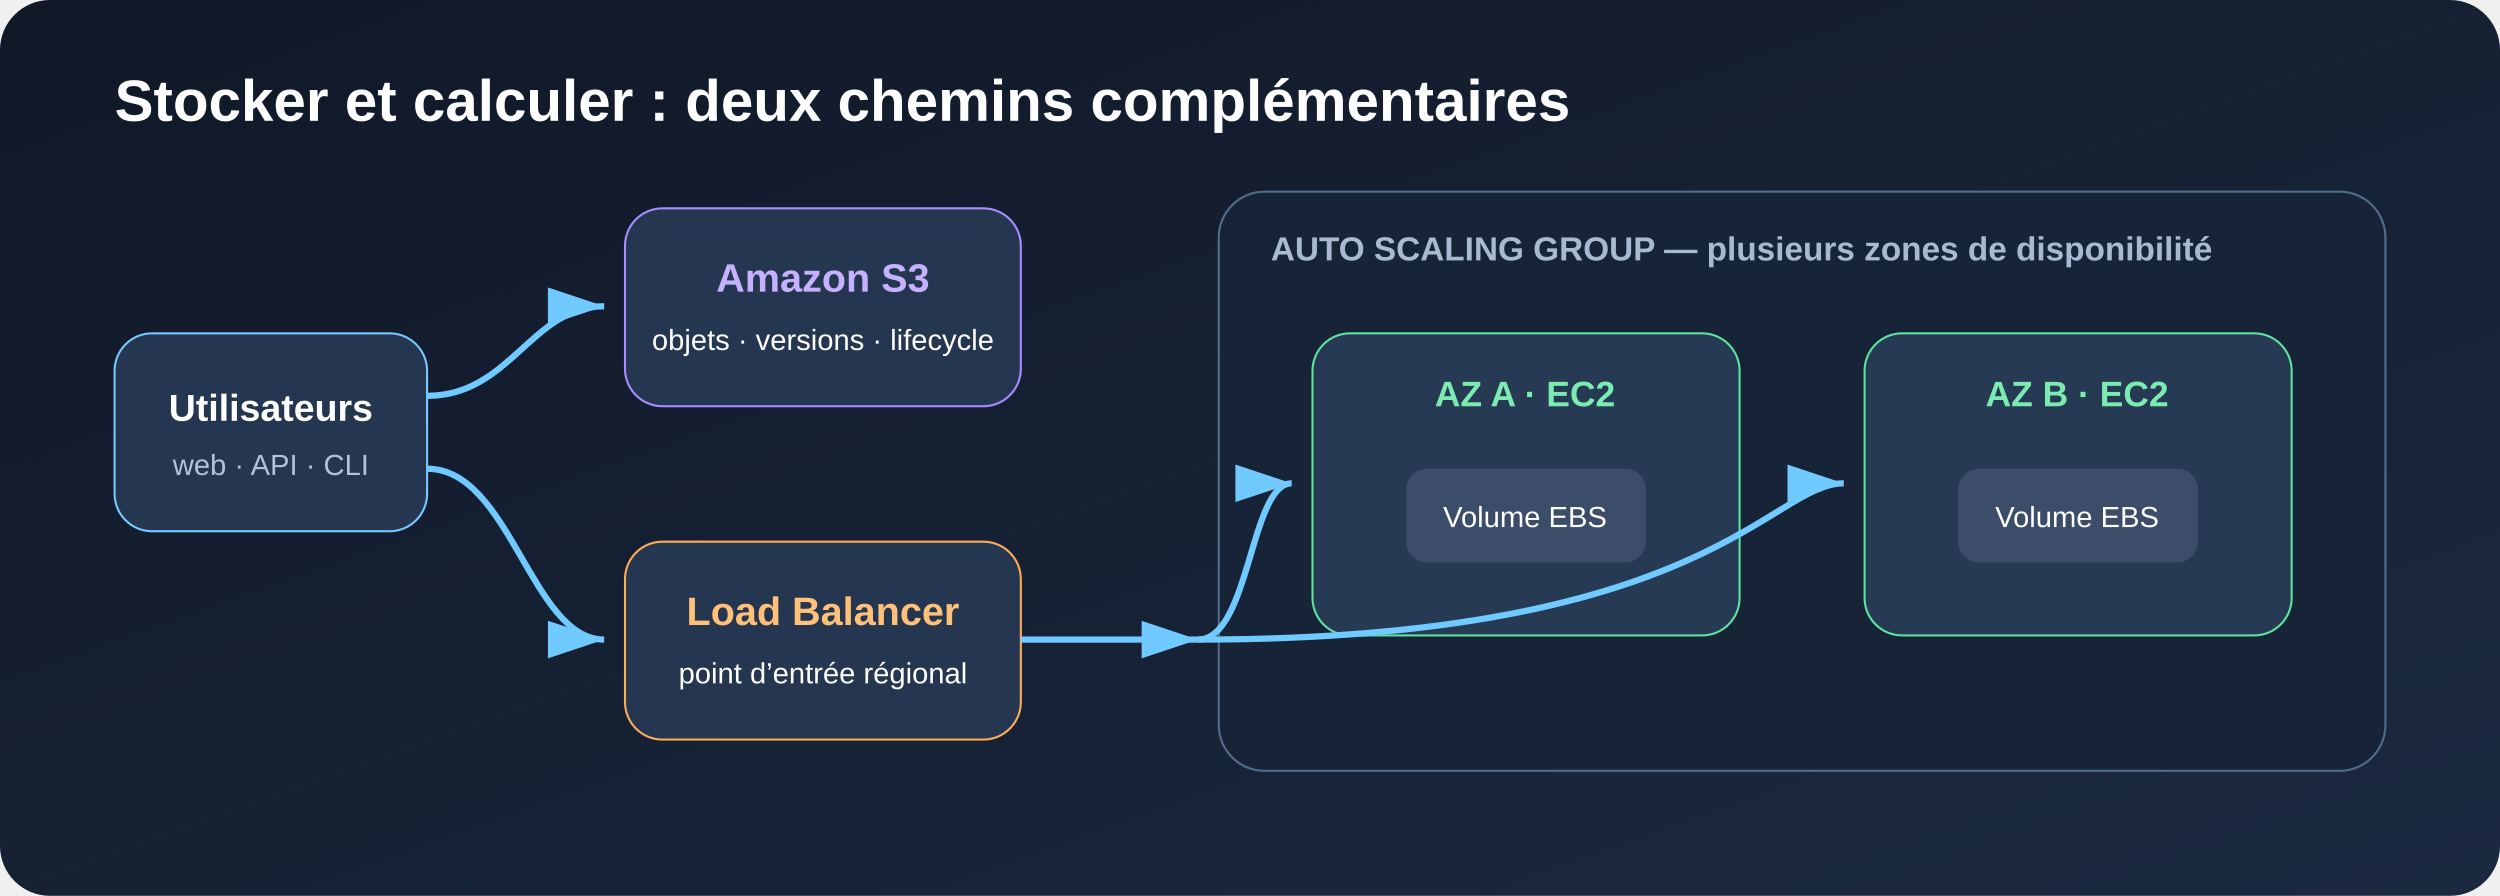
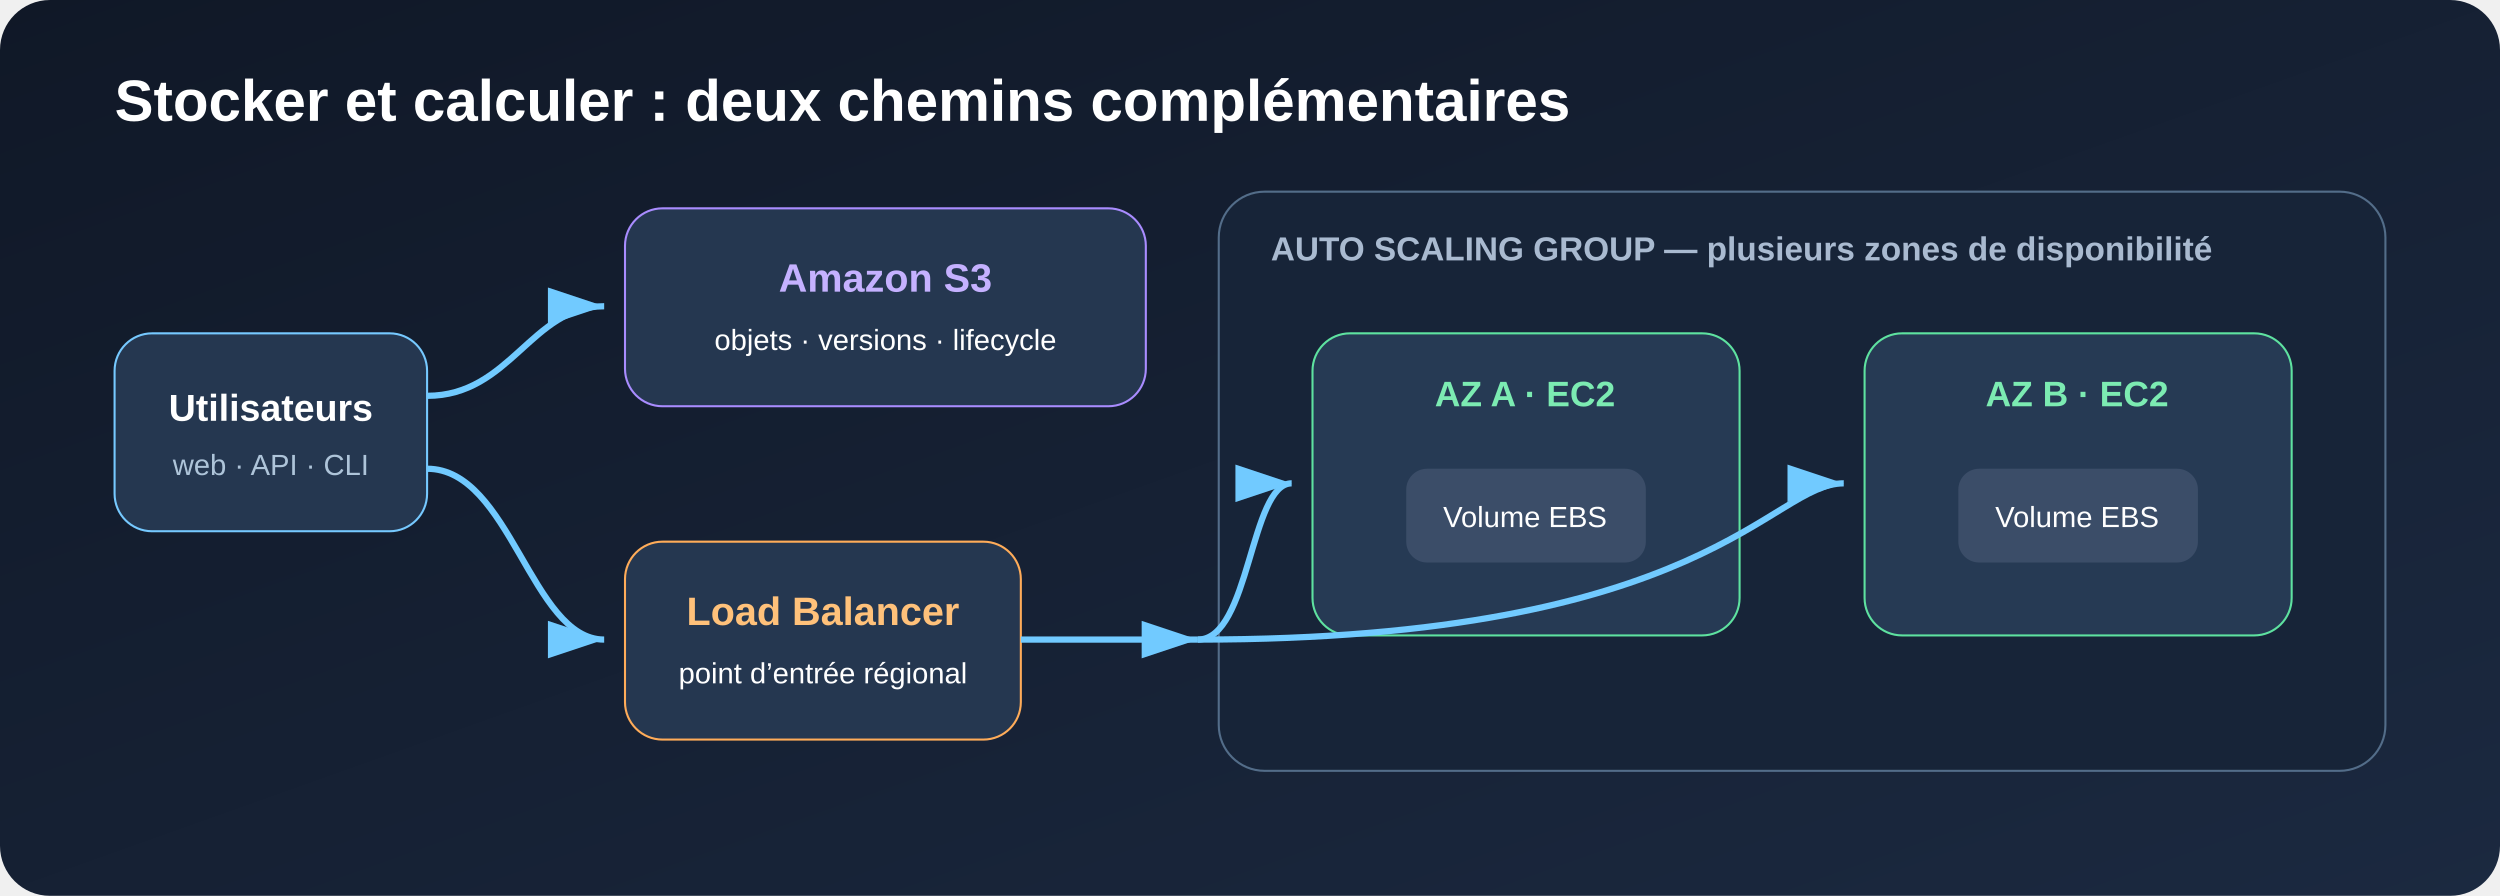
<svg xmlns="http://www.w3.org/2000/svg" viewBox="0 0 1200 430" role="img" aria-labelledby="t d">
  <defs>
    <linearGradient id="b" x2="1" y2="1">
      <stop stop-color="#101827" />
      <stop offset="1" stop-color="#1b2940" />
    </linearGradient>
    <marker id="a" markerWidth="10" markerHeight="10" refX="9" refY="3" orient="auto">
      <path d="M0 0L9 3 0 6z" fill="#71caff" />
    </marker>
  </defs>
  <rect width="1200" height="430" rx="24" fill="url(#b)" />
  <text x="55" y="58" fill="white" font-family="Arial" font-size="28" font-weight="700">Stocker et calculer : deux chemins complémentaires</text>
  <g font-family="Arial">
    <rect x="55" y="160" width="150" height="95" rx="18" fill="#253750" stroke="#76c9ff" />
    <text x="130" y="202" text-anchor="middle" fill="white" font-size="18" font-weight="700">Utilisateurs</text>
    <text x="130" y="228" text-anchor="middle" fill="#aec4d9" font-size="14">web · API · CLI</text>
-     <rect x="300" y="100" width="190" height="95" rx="18" fill="#253750" stroke="#a98cff" />
-     <text x="395" y="140" text-anchor="middle" fill="#c5b1ff" font-size="19" font-weight="700">Amazon S3</text>
-     <text x="395" y="168" text-anchor="middle" fill="white" font-size="14">objets · versions · lifecycle</text>
+     <rect x="300" y="100" width="250" height="95" rx="18" fill="#253750" stroke="#a98cff" />
+     <text x="425" y="140" text-anchor="middle" fill="#c5b1ff" font-size="19" font-weight="700">Amazon S3</text>
+     <text x="425" y="168" text-anchor="middle" fill="white" font-size="14">objets · versions · lifecycle</text>
    <rect x="300" y="260" width="190" height="95" rx="18" fill="#253750" stroke="#ffac59" />
    <text x="395" y="300" text-anchor="middle" fill="#ffc17a" font-size="19" font-weight="700">Load Balancer</text>
    <text x="395" y="328" text-anchor="middle" fill="white" font-size="14">point d’entrée régional</text>
    <rect x="585" y="92" width="560" height="278" rx="22" fill="#172438" stroke="#536d89" />
    <text x="610" y="125" fill="#a9bad0" font-size="16" font-weight="700">AUTO SCALING GROUP — plusieurs zones de disponibilité</text>
    <rect x="630" y="160" width="205" height="145" rx="18" fill="#263a54" stroke="#5ee2a0" />
    <text x="732" y="195" text-anchor="middle" fill="#7cebb2" font-size="17" font-weight="700">AZ A · EC2</text>
    <rect x="675" y="225" width="115" height="45" rx="10" fill="#3b4d68" />
    <text x="732" y="253" text-anchor="middle" fill="white" font-size="14">Volume EBS</text>
    <rect x="895" y="160" width="205" height="145" rx="18" fill="#263a54" stroke="#5ee2a0" />
    <text x="997" y="195" text-anchor="middle" fill="#7cebb2" font-size="17" font-weight="700">AZ B · EC2</text>
    <rect x="940" y="225" width="115" height="45" rx="10" fill="#3b4d68" />
    <text x="997" y="253" text-anchor="middle" fill="white" font-size="14">Volume EBS</text>
  </g>
  <g fill="none" stroke="#71caff" stroke-width="3" marker-end="url(#a)">
    <path d="M205 190C245 190 255 147 290 147" />
    <path d="M205 225C245 225 255 307 290 307" />
    <path d="M490 307H575" />
    <path d="M575 307C600 307 600 232 620 232" />
    <path d="M575 307C820 307 850 232 885 232" />
  </g>
</svg>
